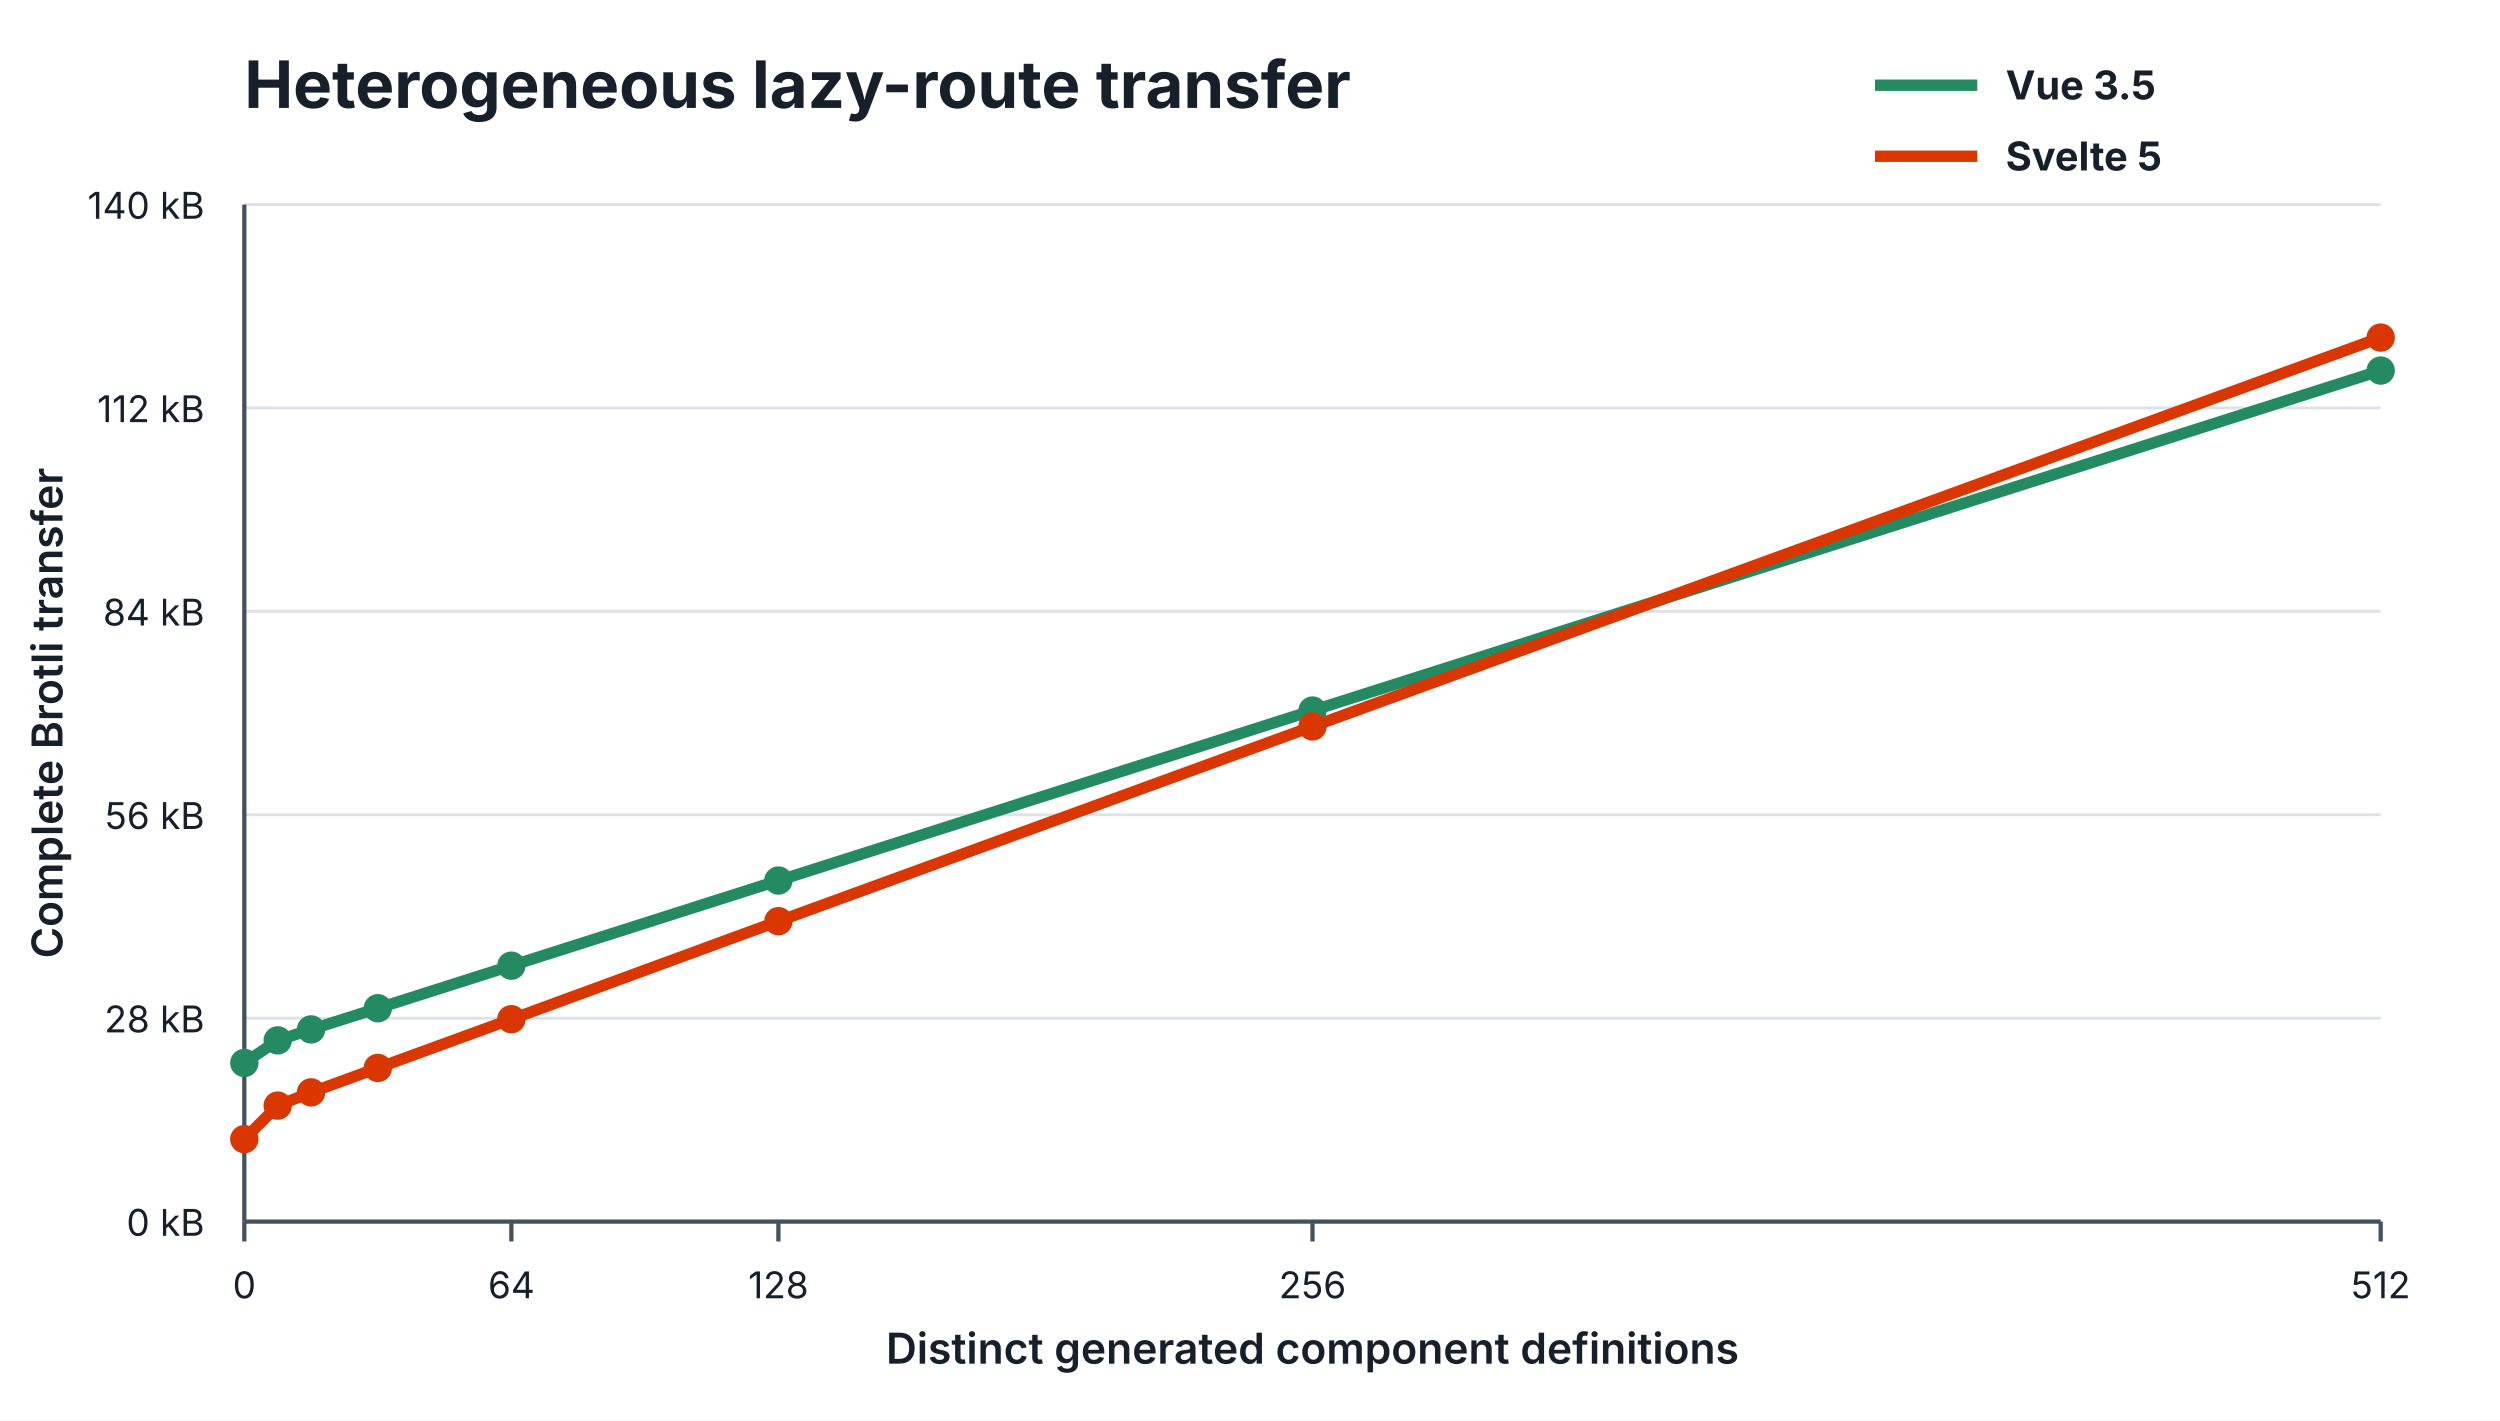
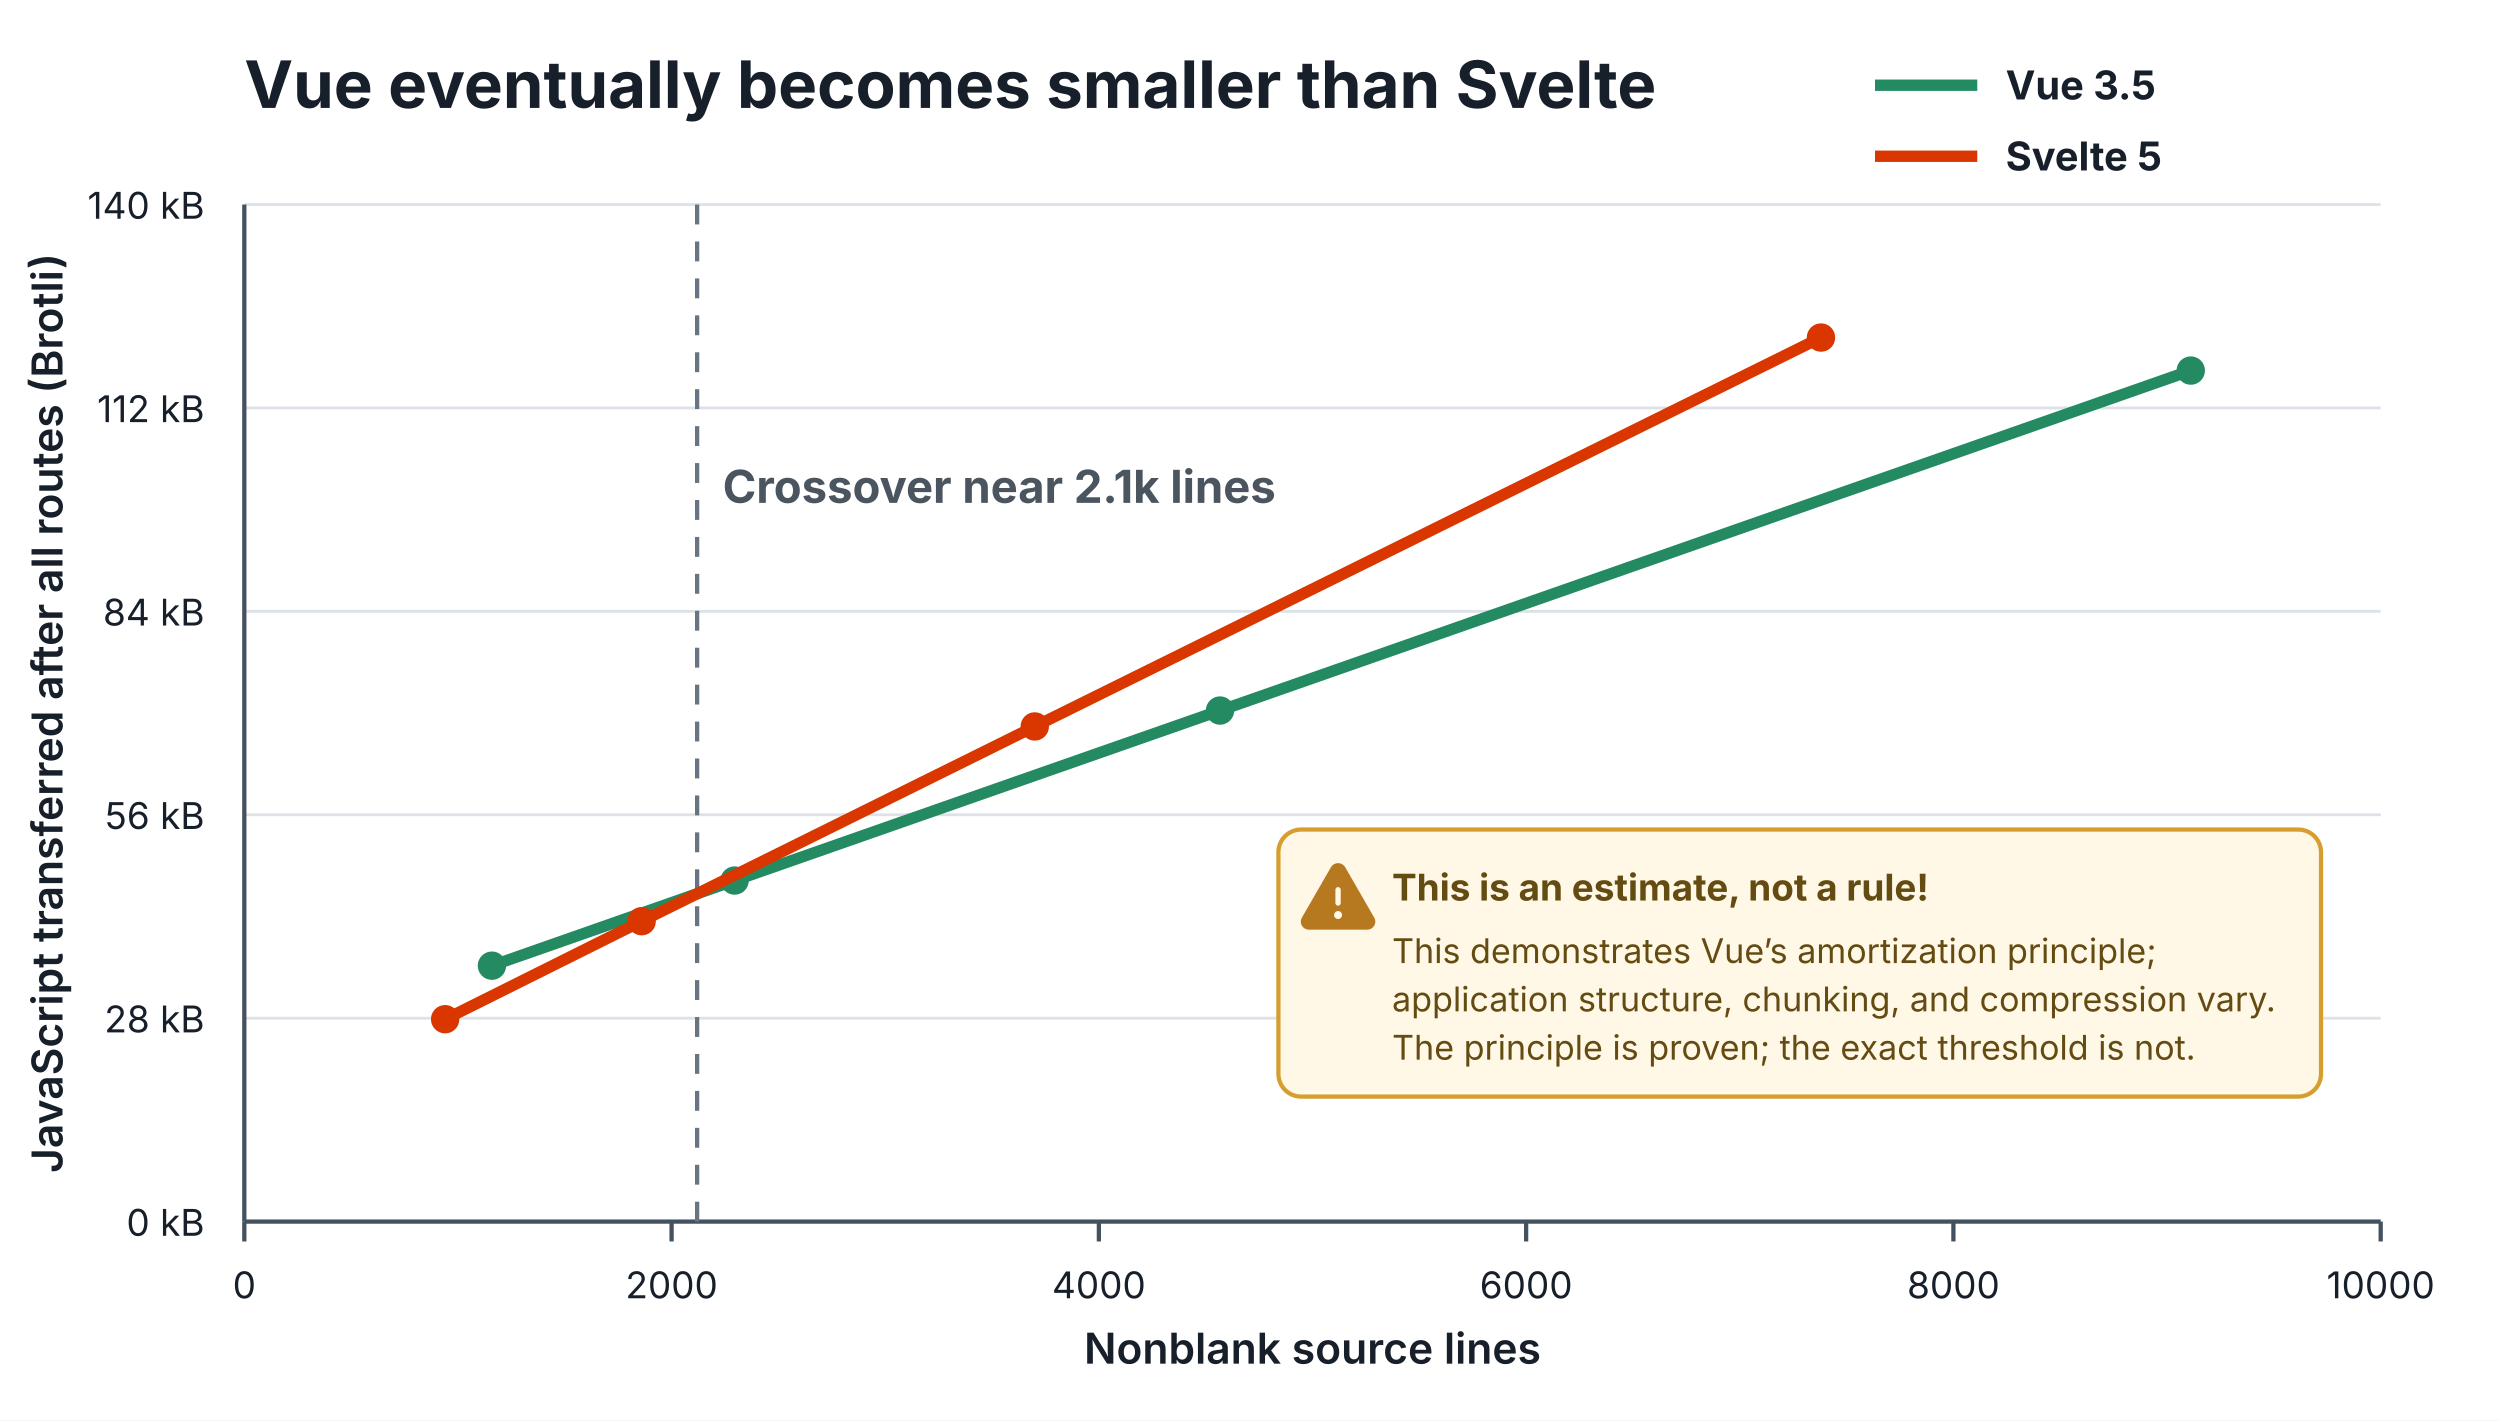
<svg xmlns="http://www.w3.org/2000/svg" width="880" height="500" viewBox="0 0 880 500" role="img" aria-labelledby="title description">
  <style>
    text { font-family: ui-sans-serif, system-ui, -apple-system, BlinkMacSystemFont, "Segoe UI", sans-serif; fill: #17202a; }
    .title { font-size: 23px; font-weight: 700; }
    .axis { stroke: #44515e; stroke-width: 1.5; }
    .grid { stroke: #dce2e7; stroke-width: 1; }
    .tick { font-size: 13px; }
    .label { font-size: 15px; font-weight: 600; }
    .legend { font-size: 14px; font-weight: 650; }
+     .marker { stroke: #687481; stroke-width: 1.5; stroke-dasharray: 7 6; }
+     .annotation { font-size: 13px; font-weight: 650; fill: #4a5560; }
+     .annotation-emphasis { font-size: 16px; font-weight: 725; }
+     .callout-box { fill: #fff8e6; stroke: #d69e2e; stroke-width: 1.5; }
+     .callout-icon { fill: #b7791f; }
+     .callout-title { fill: #644b11; font-size: 13px; font-weight: 750; }
+     .callout-text { fill: #644b11; font-size: 12px; }
  </style>
  <rect width="880" height="500" fill="#ffffff" />
-   <text x="86" y="38" class="title">Heterogeneous lazy-route transfer</text>
+   <text x="86" y="38" class="title">Vue eventually becomes smaller than Svelte</text>
  <line x1="660" y1="30" x2="696" y2="30" stroke="#238a62" stroke-width="4" />
  <text x="706" y="35" class="legend">Vue 3.5</text>
  <line x1="660" y1="55" x2="696" y2="55" stroke="#d93600" stroke-width="4" />
  <text x="706" y="60" class="legend">Svelte 5</text>
  <line x1="86" y1="430" x2="838" y2="430" class="grid" />
  <text x="72" y="435" text-anchor="end" class="tick">0 kB</text>
  <line x1="86" y1="358.4" x2="838" y2="358.4" class="grid" />
  <text x="72" y="363.4" text-anchor="end" class="tick">28 kB</text>
  <line x1="86" y1="286.8" x2="838" y2="286.8" class="grid" />
  <text x="72" y="291.8" text-anchor="end" class="tick">56 kB</text>
  <line x1="86" y1="215.2" x2="838" y2="215.2" class="grid" />
  <text x="72" y="220.2" text-anchor="end" class="tick">84 kB</text>
  <line x1="86" y1="143.6" x2="838" y2="143.6" class="grid" />
  <text x="72" y="148.6" text-anchor="end" class="tick">112 kB</text>
  <line x1="86" y1="72" x2="838" y2="72" class="grid" />
  <text x="72" y="77" text-anchor="end" class="tick">140 kB</text>
  <line x1="86" y1="72" x2="86" y2="430" class="axis" />
  <line x1="86" y1="430" x2="838" y2="430" class="axis" />
  <line x1="86" y1="430" x2="86" y2="437" class="axis" />
  <text x="86" y="457" text-anchor="middle" class="tick">0</text>
-   <line x1="180" y1="430" x2="180" y2="437" class="axis" />
-   <text x="180" y="457" text-anchor="middle" class="tick">64</text>
-   <line x1="274" y1="430" x2="274" y2="437" class="axis" />
-   <text x="274" y="457" text-anchor="middle" class="tick">128</text>
-   <line x1="462" y1="430" x2="462" y2="437" class="axis" />
-   <text x="462" y="457" text-anchor="middle" class="tick">256</text>
+   <line x1="236.4" y1="430" x2="236.4" y2="437" class="axis" />
+   <text x="236.4" y="457" text-anchor="middle" class="tick">2000</text>
+   <line x1="386.8" y1="430" x2="386.8" y2="437" class="axis" />
+   <text x="386.8" y="457" text-anchor="middle" class="tick">4000</text>
+   <line x1="537.2" y1="430" x2="537.2" y2="437" class="axis" />
+   <text x="537.2" y="457" text-anchor="middle" class="tick">6000</text>
+   <line x1="687.6" y1="430" x2="687.6" y2="437" class="axis" />
+   <text x="687.6" y="457" text-anchor="middle" class="tick">8000</text>
  <line x1="838" y1="430" x2="838" y2="437" class="axis" />
-   <text x="838" y="457" text-anchor="middle" class="tick">512</text>
-   <polyline points="86,374.16 97.75,366.21 109.5,362.36 133,354.9 180,339.92 274,309.95 462,250.11 838,130.44" fill="none" stroke="#238a62" stroke-width="4" stroke-linejoin="round" stroke-linecap="round" />
-   <circle cx="86" cy="374.16" r="5" fill="#238a62" />
-   <circle cx="97.75" cy="366.21" r="5" fill="#238a62" />
-   <circle cx="109.5" cy="362.36" r="5" fill="#238a62" />
-   <circle cx="133" cy="354.9" r="5" fill="#238a62" />
-   <circle cx="180" cy="339.92" r="5" fill="#238a62" />
-   <circle cx="274" cy="309.95" r="5" fill="#238a62" />
-   <circle cx="462" cy="250.11" r="5" fill="#238a62" />
-   <circle cx="838" cy="130.44" r="5" fill="#238a62" />
-   <polyline points="86,400.98 97.75,389.17 109.5,384.51 133,375.91 180,358.76 274,324.25 462,255.71 838,118.82" fill="none" stroke="#d93600" stroke-width="4" stroke-linejoin="round" stroke-linecap="round" />
-   <circle cx="86" cy="400.98" r="5" fill="#d93600" />
-   <circle cx="97.75" cy="389.17" r="5" fill="#d93600" />
-   <circle cx="109.5" cy="384.51" r="5" fill="#d93600" />
-   <circle cx="133" cy="375.91" r="5" fill="#d93600" />
-   <circle cx="180" cy="358.76" r="5" fill="#d93600" />
-   <circle cx="274" cy="324.25" r="5" fill="#d93600" />
-   <circle cx="462" cy="255.71" r="5" fill="#d93600" />
-   <circle cx="838" cy="118.82" r="5" fill="#d93600" />
-   <text x="462" y="480" text-anchor="middle" class="label">Distinct generated component definitions</text>
-   <text x="22" y="251" text-anchor="middle" transform="rotate(-90 22 251)" class="label">Complete Brotli transfer</text>
+   <text x="838" y="457" text-anchor="middle" class="tick">10000</text>
+   <line x1="245.39" y1="72" x2="245.39" y2="430" class="marker" />
+   <text x="254.39" y="177" text-anchor="start" class="annotation annotation-emphasis">Crossover near 2.1k lines</text>
+   <polyline points="173.16,339.92 258.58,309.95 429.44,250.11 771.15,130.44" fill="none" stroke="#238a62" stroke-width="4" stroke-linejoin="round" stroke-linecap="round" />
+   <circle cx="173.16" cy="339.92" r="5" fill="#238a62" />
+   <circle cx="258.58" cy="309.95" r="5" fill="#238a62" />
+   <circle cx="429.44" cy="250.11" r="5" fill="#238a62" />
+   <circle cx="771.15" cy="130.44" r="5" fill="#238a62" />
+   <polyline points="156.69,358.76 225.87,324.25 364.24,255.71 640.98,118.82" fill="none" stroke="#d93600" stroke-width="4" stroke-linejoin="round" stroke-linecap="round" />
+   <circle cx="156.69" cy="358.76" r="5" fill="#d93600" />
+   <circle cx="225.87" cy="324.25" r="5" fill="#d93600" />
+   <circle cx="364.24" cy="255.71" r="5" fill="#d93600" />
+   <circle cx="640.98" cy="118.82" r="5" fill="#d93600" />
+   <g transform="translate(450 292)">
+     <rect width="367" height="94" rx="8" class="callout-box" />
+     <g transform="translate(6 9) scale(0.1171875)" class="callout-icon">
+       <path d="M236.8,188.09,149.35,36.22h0a24.76,24.76,0,0,0-42.7,0L19.2,188.09a23.51,23.51,0,0,0,0,23.72A24.35,24.35,0,0,0,40.55,224h174.9a24.35,24.35,0,0,0,21.33-12.19A23.51,23.51,0,0,0,236.8,188.09ZM120,104a8,8,0,0,1,16,0v40a8,8,0,0,1-16,0Zm8,88a12,12,0,1,1,12-12A12,12,0,0,1,128,192Z" />
+     </g>
+     <text x="40" y="25" class="callout-title">This is an estimate, not a rule!</text>
+     <text x="40" y="47" class="callout-text">This demonstrates Vue’s amortization principle;</text>
+     <text x="40" y="64" class="callout-text">application structure, chunking, and compression vary.</text>
+     <text x="40" y="81" class="callout-text">The principle is proven; the exact threshold is not.</text>
+   </g>
+   <text x="462" y="480" text-anchor="middle" class="label">Nonblank source lines</text>
+   <text x="22" y="251" text-anchor="middle" transform="rotate(-90 22 251)" class="label">JavaScript transferred after all routes (Brotli)</text>
</svg>
